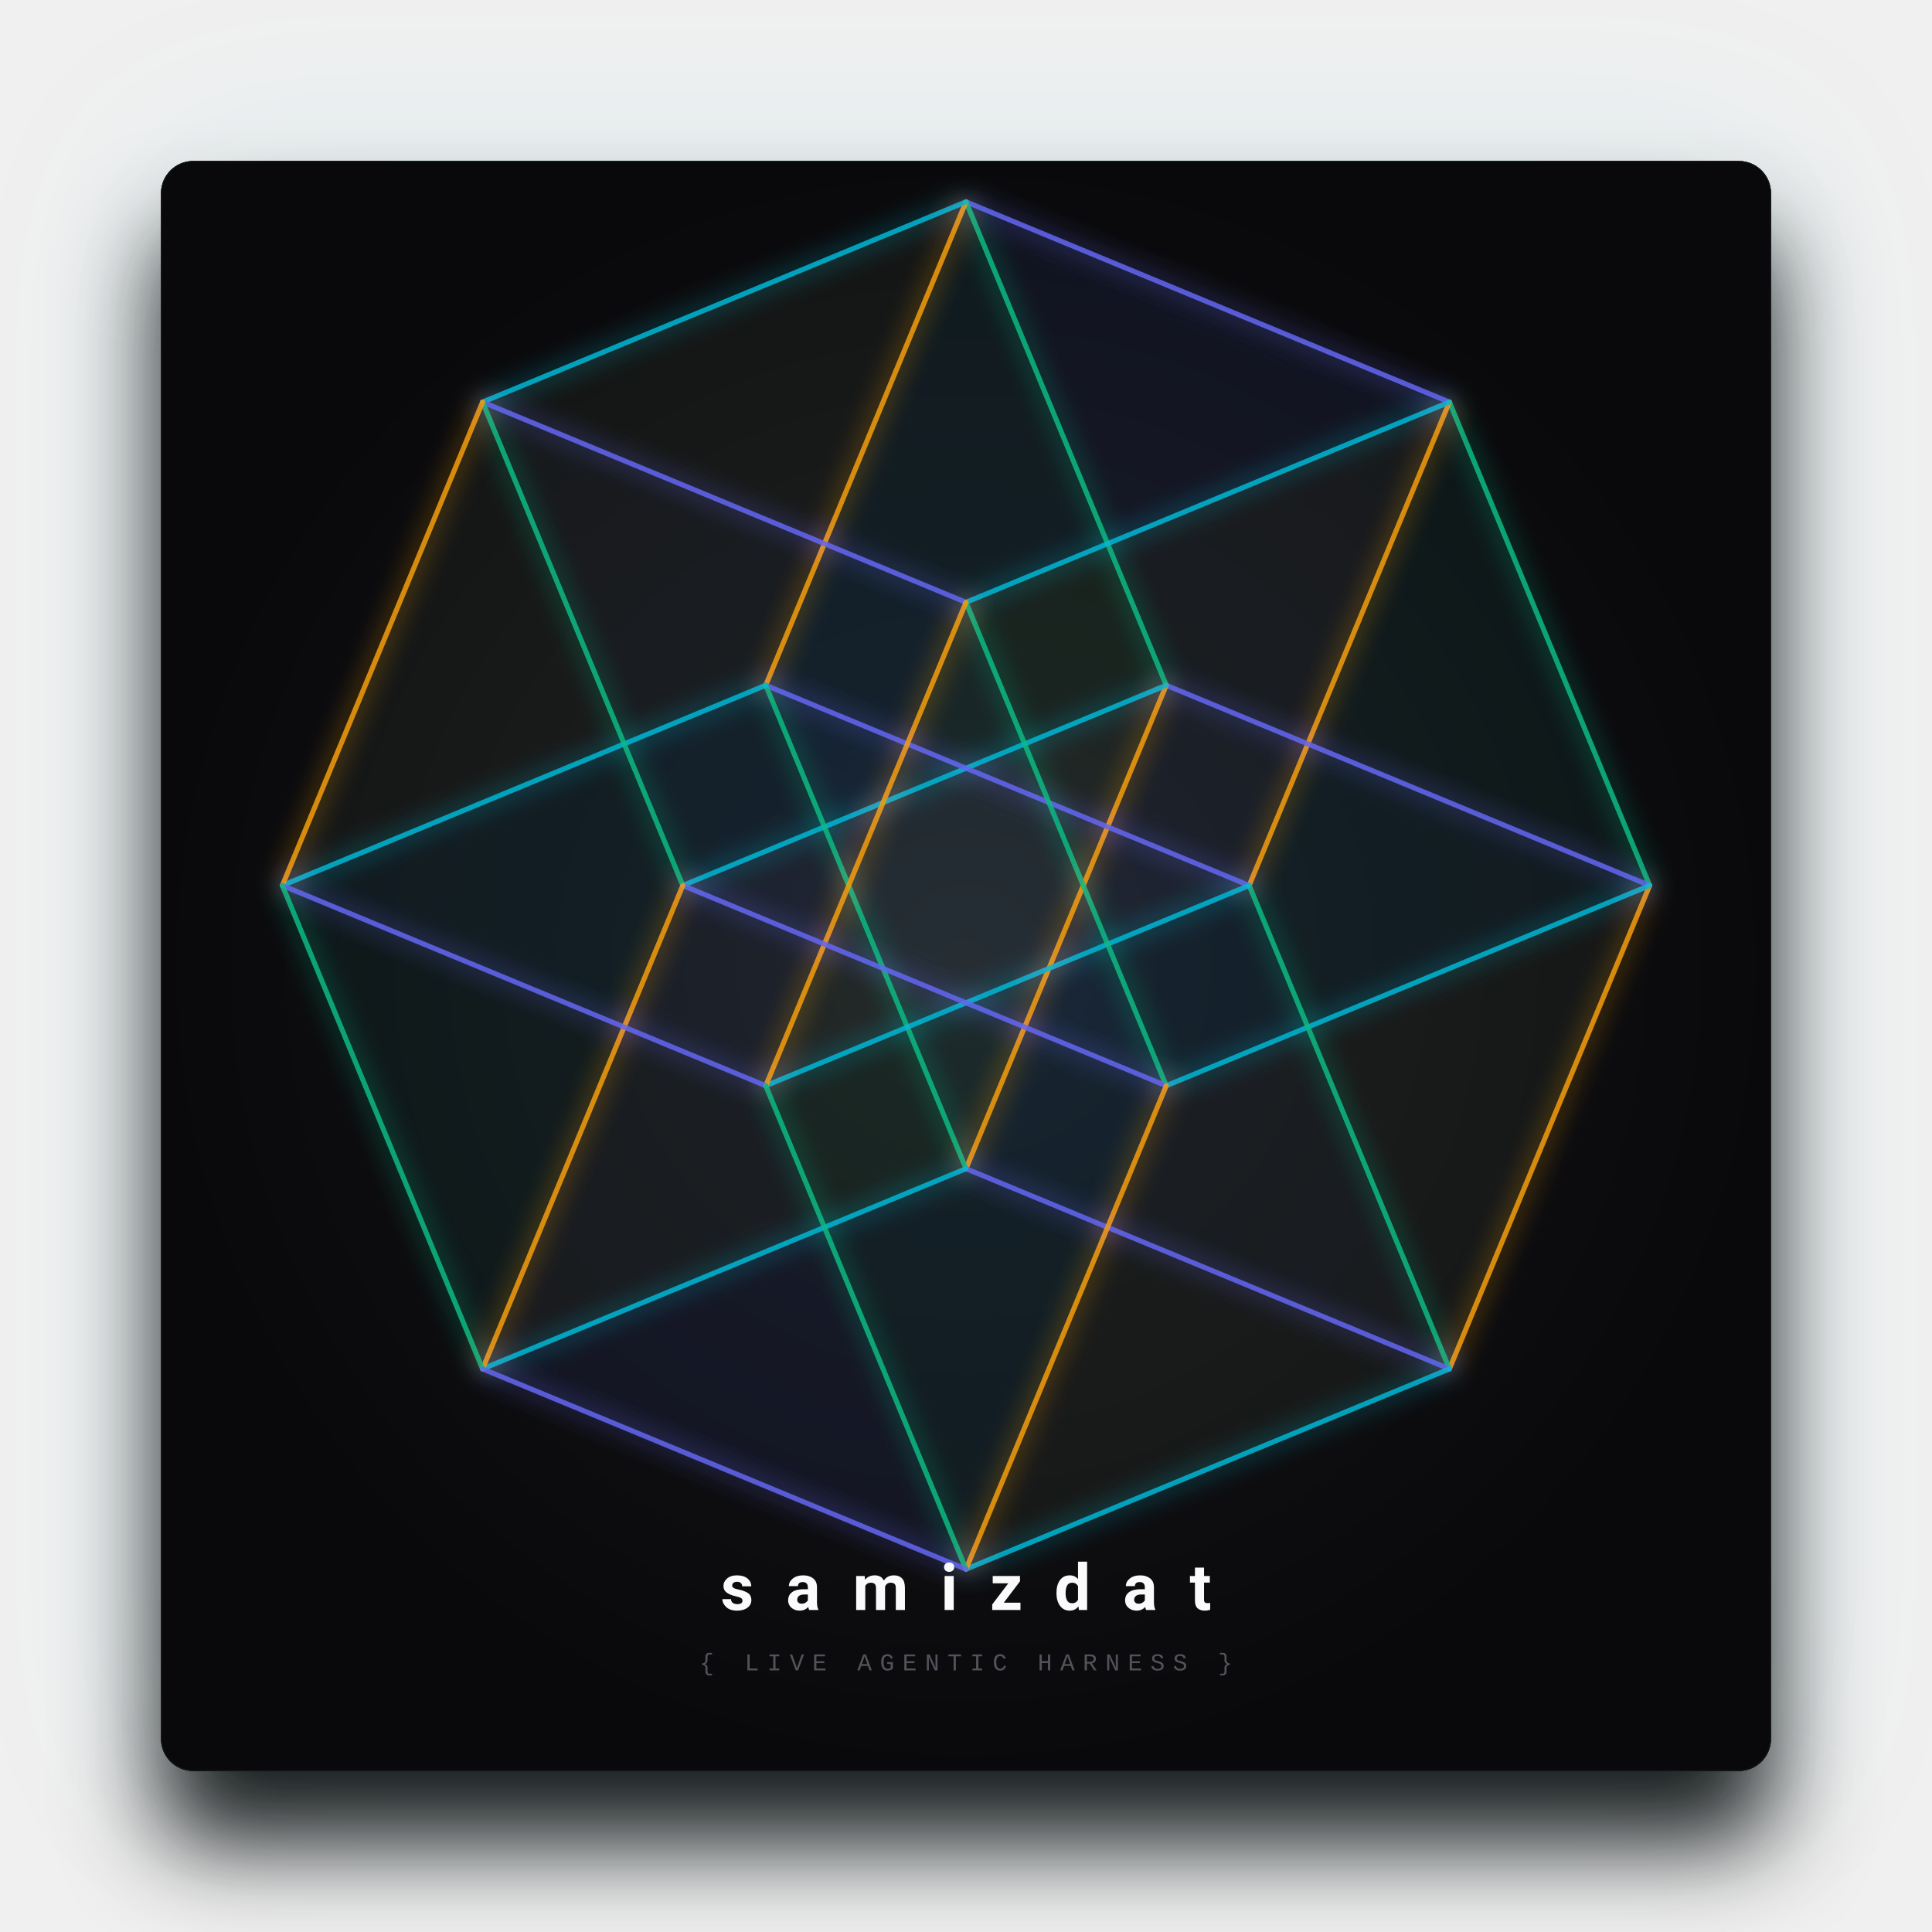
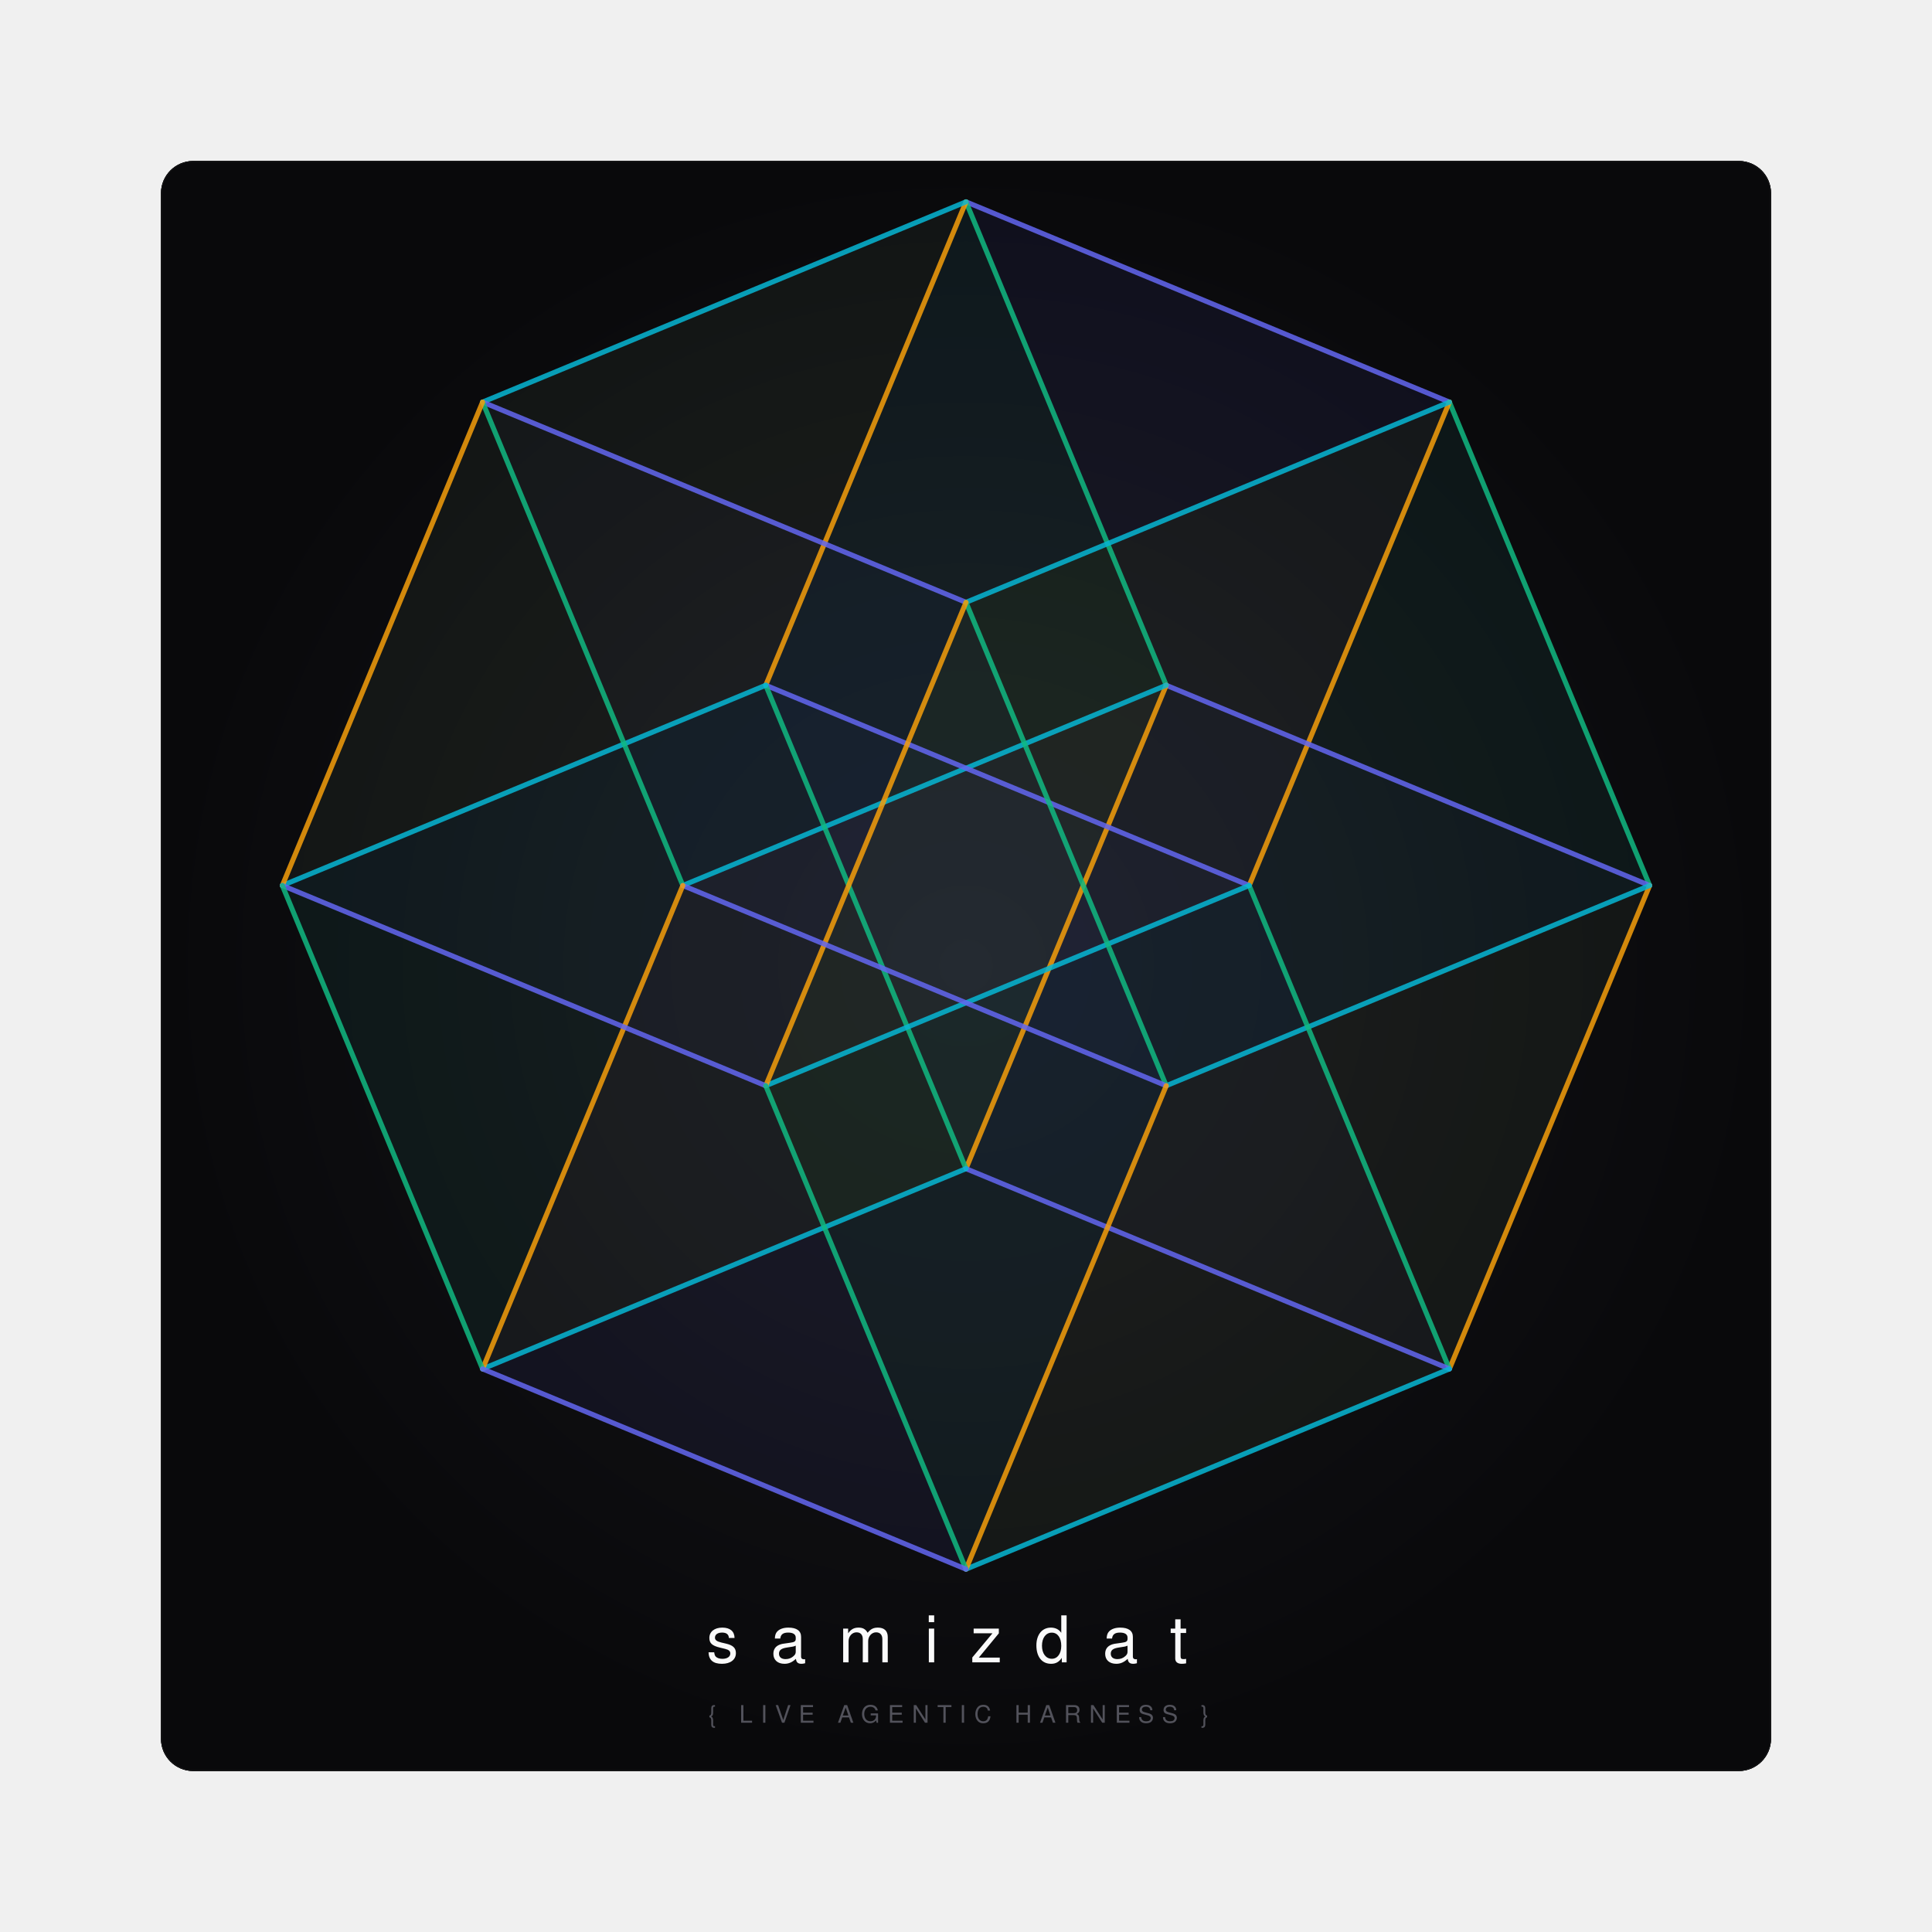
- <svg xmlns="http://www.w3.org/2000/svg" viewBox="0 0 960 960" role="img" aria-label="Samizdat logo">
-   <style>
-         .dim-0 { stroke: #6366f1; fill: rgba(99, 102, 241, 0.03); } /* Kernel - Indigo */
-         .dim-1 { stroke: #10b981; fill: rgba(16, 185, 129, 0.03); } /* Executor - Emerald */
-         .dim-2 { stroke: #f59e0b; fill: rgba(245, 158, 11, 0.03); } /* Capabilities - Amber */
-         .dim-3 { stroke: #06b6d4; fill: rgba(6, 182, 212, 0.03); }  /* Manifest - Cyan */
-         .hyper-edge { stroke-width: 2.5; stroke-linecap: round; opacity: 0.85; }
-         .hyper-face { stroke: none; }
-     </style>
-   <defs>
-     <radialGradient id="box-bg" cx="50%" cy="50%" r="50%">
-       <stop offset="0%" stop-color="#18181b" />
-       <stop offset="100%" stop-color="#09090b" />
+ <svg xmlns="http://www.w3.org/2000/svg" width="960" height="960" viewBox="0 0 960 960">
+   <g id="Group">
+     <path id="Path" fill="#000000" stroke="none" d="M 96 80 L 864 80 C 872.837 80 880 87.163 880 96 L 880 864 C 880 872.837 872.837 880 864 880 L 96 880 C 87.163 880 80 872.837 80 864 L 80 96 C 80 87.163 87.163 80 96 80 Z" />
+   </g>
+   <g id="g1">
+     <path id="path1" fill="#000000" stroke="none" d="M 96 80 L 864 80 C 872.837 80 880 87.163 880 96 L 880 864 C 880 872.837 872.837 880 864 880 L 96 880 C 87.163 880 80 872.837 80 864 L 80 96 C 80 87.163 87.163 80 96 80 Z" />
+   </g>
+   <clipPath id="clipPath1">
+     <path d="M 96 80 L 864 80 C 872.837 80 880 87.163 880 96 L 880 864 C 880 872.837 872.837 880 864 880 L 96 880 C 87.163 880 80 872.837 80 864 L 80 96 C 80 87.163 87.163 80 96 80 Z" />
+   </clipPath>
+   <g id="g2" clip-path="url(#clipPath1)">
+     <radialGradient id="radialGradient1" cx="480" cy="480" r="400" fx="480" fy="480" gradientUnits="userSpaceOnUse">
+       <stop offset="1e-05" stop-color="#18181b" stop-opacity="1" />
+       <stop offset="1" stop-color="#09090b" stop-opacity="1" />
    </radialGradient>
-     <filter id="glow" x="-20%" y="-20%" width="140%" height="140%">
-       <feGaussianBlur stdDeviation="6" result="blur" />
-       <feComposite in="SourceGraphic" in2="blur" operator="over" />
-     </filter>
-     <filter id="shadow-black" x="-20%" y="-40%" width="140%" height="180%">
-       <feDropShadow dx="0" dy="36" stdDeviation="24" flood-color="#000000" flood-opacity="0.9" />
-     </filter>
-     <filter id="shadow-glow" x="-30%" y="-30%" width="160%" height="160%">
-       <feDropShadow dx="0" dy="0" stdDeviation="48" flood-color="#06b6d4" flood-opacity="0.08" />
-     </filter>
-     <clipPath id="box-clip">
-       <rect x="80" y="80" width="800" height="800" rx="16" />
-     </clipPath>
-   </defs>
-   <g filter="url(#shadow-black)">
-     <rect x="80" y="80" width="800" height="800" rx="16" fill="#000" />
-   </g>
-   <g filter="url(#shadow-glow)">
-     <rect x="80" y="80" width="800" height="800" rx="16" fill="#000" />
-   </g>
-   <g clip-path="url(#box-clip)">
-     <rect x="80" y="80" width="800" height="800" rx="16" fill="url(#box-bg)" stroke="rgba(255, 255, 255, 0.05)" stroke-width="1" />
+     <path id="path2" fill="url(#radialGradient1)" stroke="#ffffff" stroke-opacity="0.047" d="M 96 80 L 864 80 C 872.837 80 880 87.163 880 96 L 880 864 C 880 872.837 872.837 880 864 880 L 96 880 C 87.163 880 80 872.837 80 864 L 80 96 C 80 87.163 87.163 80 96 80 Z" />
    <g id="faces-group">
-       <polygon class="hyper-face dim-0" points="480,100.29 720.21,199.79 819.71,440 579.5,340.5" />
-       <polygon class="hyper-face dim-0" points="239.79,199.79 480,299.29 579.5,539.5 339.29,440" />
-       <polygon class="hyper-face dim-0" points="380.5,340.5 620.71,440 720.21,680.21 480,580.71" />
-       <polygon class="hyper-face dim-0" points="140.29,440 380.5,539.5 480,779.71 239.79,680.21" />
-       <polygon class="hyper-face dim-0" points="480,100.29 720.21,199.79 620.71,440 380.5,340.5" />
-       <polygon class="hyper-face dim-0" points="239.79,199.79 480,299.29 380.5,539.5 140.29,440" />
-       <polygon class="hyper-face dim-0" points="579.5,340.5 819.71,440 720.21,680.21 480,580.71" />
-       <polygon class="hyper-face dim-0" points="339.29,440 579.5,539.5 480,779.71 239.79,680.21" />
-       <polygon class="hyper-face dim-0" points="480,100.29 720.21,199.79 480,299.29 239.79,199.79" />
-       <polygon class="hyper-face dim-0" points="380.5,340.5 620.71,440 380.5,539.5 140.29,440" />
-       <polygon class="hyper-face dim-0" points="579.5,340.5 819.71,440 579.5,539.5 339.29,440" />
-       <polygon class="hyper-face dim-0" points="480,580.71 720.21,680.21 480,779.71 239.79,680.21" />
-       <polygon class="hyper-face dim-1" points="480,100.29 579.5,340.5 480,580.71 380.5,340.5" />
-       <polygon class="hyper-face dim-1" points="239.79,199.79 339.29,440 239.79,680.21 140.29,440" />
-       <polygon class="hyper-face dim-1" points="720.21,199.79 819.71,440 720.21,680.21 620.71,440" />
-       <polygon class="hyper-face dim-1" points="480,299.29 579.5,539.5 480,779.71 380.5,539.5" />
-       <polygon class="hyper-face dim-1" points="480,100.29 579.5,340.5 339.29,440 239.79,199.79" />
-       <polygon class="hyper-face dim-1" points="380.5,340.5 480,580.71 239.79,680.21 140.29,440" />
-       <polygon class="hyper-face dim-1" points="720.21,199.79 819.71,440 579.5,539.5 480,299.29" />
-       <polygon class="hyper-face dim-1" points="620.71,440 720.21,680.21 480,779.71 380.5,539.5" />
-       <polygon class="hyper-face dim-2" points="480,100.29 380.5,340.5 140.29,440 239.79,199.79" />
-       <polygon class="hyper-face dim-2" points="579.5,340.5 480,580.71 239.79,680.21 339.29,440" />
-       <polygon class="hyper-face dim-2" points="720.21,199.79 620.71,440 380.5,539.5 480,299.29" />
-       <polygon class="hyper-face dim-2" points="819.71,440 720.21,680.21 480,779.71 579.5,539.5" />
+       <path id="path3" fill="#6366f1" fill-opacity="0.027" stroke="none" d="M 480 100.29 L 720.21 199.79 L 819.71 440 L 579.5 340.5 Z" />
+       <path id="path4" fill="#6366f1" fill-opacity="0.027" stroke="none" d="M 239.79 199.79 L 480 299.29 L 579.5 539.5 L 339.29 440 Z" />
+       <path id="path5" fill="#6366f1" fill-opacity="0.027" stroke="none" d="M 380.5 340.5 L 620.71 440 L 720.21 680.21 L 480 580.71 Z" />
+       <path id="path6" fill="#6366f1" fill-opacity="0.027" stroke="none" d="M 140.29 440 L 380.5 539.5 L 480 779.71 L 239.79 680.21 Z" />
+       <path id="path7" fill="#6366f1" fill-opacity="0.027" stroke="none" d="M 480 100.29 L 720.21 199.79 L 620.71 440 L 380.5 340.5 Z" />
+       <path id="path8" fill="#6366f1" fill-opacity="0.027" stroke="none" d="M 239.79 199.79 L 480 299.29 L 380.5 539.5 L 140.29 440 Z" />
+       <path id="path9" fill="#6366f1" fill-opacity="0.027" stroke="none" d="M 579.5 340.5 L 819.71 440 L 720.21 680.21 L 480 580.71 Z" />
+       <path id="path10" fill="#6366f1" fill-opacity="0.027" stroke="none" d="M 339.29 440 L 579.5 539.5 L 480 779.71 L 239.79 680.21 Z" />
+       <path id="path11" fill="#6366f1" fill-opacity="0.027" stroke="none" d="M 480 100.29 L 720.21 199.79 L 480 299.29 L 239.79 199.79 Z" />
+       <path id="path12" fill="#6366f1" fill-opacity="0.027" stroke="none" d="M 380.5 340.5 L 620.71 440 L 380.5 539.5 L 140.29 440 Z" />
+       <path id="path13" fill="#6366f1" fill-opacity="0.027" stroke="none" d="M 579.5 340.5 L 819.71 440 L 579.5 539.5 L 339.29 440 Z" />
+       <path id="path14" fill="#6366f1" fill-opacity="0.027" stroke="none" d="M 480 580.71 L 720.21 680.21 L 480 779.71 L 239.79 680.21 Z" />
+       <path id="path15" fill="#10b981" fill-opacity="0.027" stroke="none" d="M 480 100.29 L 579.5 340.5 L 480 580.71 L 380.5 340.5 Z" />
+       <path id="path16" fill="#10b981" fill-opacity="0.027" stroke="none" d="M 239.79 199.79 L 339.29 440 L 239.79 680.21 L 140.29 440 Z" />
+       <path id="path17" fill="#10b981" fill-opacity="0.027" stroke="none" d="M 720.21 199.79 L 819.71 440 L 720.21 680.21 L 620.71 440 Z" />
+       <path id="path18" fill="#10b981" fill-opacity="0.027" stroke="none" d="M 480 299.29 L 579.5 539.5 L 480 779.71 L 380.5 539.5 Z" />
+       <path id="path19" fill="#10b981" fill-opacity="0.027" stroke="none" d="M 480 100.29 L 579.5 340.5 L 339.29 440 L 239.79 199.79 Z" />
+       <path id="path20" fill="#10b981" fill-opacity="0.027" stroke="none" d="M 380.5 340.5 L 480 580.71 L 239.79 680.21 L 140.29 440 Z" />
+       <path id="path21" fill="#10b981" fill-opacity="0.027" stroke="none" d="M 720.21 199.79 L 819.71 440 L 579.5 539.5 L 480 299.29 Z" />
+       <path id="path22" fill="#10b981" fill-opacity="0.027" stroke="none" d="M 620.71 440 L 720.21 680.21 L 480 779.71 L 380.5 539.5 Z" />
+       <path id="path23" fill="#f59e0b" fill-opacity="0.027" stroke="none" d="M 480 100.29 L 380.5 340.5 L 140.29 440 L 239.79 199.79 Z" />
+       <path id="path24" fill="#f59e0b" fill-opacity="0.027" stroke="none" d="M 579.5 340.5 L 480 580.71 L 239.79 680.21 L 339.29 440 Z" />
+       <path id="path25" fill="#f59e0b" fill-opacity="0.027" stroke="none" d="M 720.21 199.79 L 620.71 440 L 380.5 539.5 L 480 299.29 Z" />
+       <path id="path26" fill="#f59e0b" fill-opacity="0.027" stroke="none" d="M 819.71 440 L 720.21 680.21 L 480 779.71 L 579.5 539.5 Z" />
    </g>
-     <g id="edges-group" filter="url(#glow)">
-       <line class="hyper-edge dim-0" x1="480" y1="100.29" x2="720.21" y2="199.79" />
-       <line class="hyper-edge dim-1" x1="480" y1="100.29" x2="579.5" y2="340.5" />
-       <line class="hyper-edge dim-2" x1="480" y1="100.29" x2="380.5" y2="340.5" />
-       <line class="hyper-edge dim-3" x1="480" y1="100.29" x2="239.79" y2="199.79" />
-       <line class="hyper-edge dim-1" x1="720.21" y1="199.79" x2="819.71" y2="440" />
-       <line class="hyper-edge dim-2" x1="720.21" y1="199.79" x2="620.71" y2="440" />
-       <line class="hyper-edge dim-3" x1="720.21" y1="199.79" x2="480" y2="299.29" />
-       <line class="hyper-edge dim-0" x1="579.5" y1="340.5" x2="819.71" y2="440" />
-       <line class="hyper-edge dim-2" x1="579.5" y1="340.5" x2="480" y2="580.71" />
-       <line class="hyper-edge dim-3" x1="579.5" y1="340.5" x2="339.29" y2="440" />
-       <line class="hyper-edge dim-2" x1="819.71" y1="440" x2="720.21" y2="680.21" />
-       <line class="hyper-edge dim-3" x1="819.71" y1="440" x2="579.5" y2="539.5" />
-       <line class="hyper-edge dim-0" x1="380.5" y1="340.5" x2="620.71" y2="440" />
-       <line class="hyper-edge dim-1" x1="380.5" y1="340.5" x2="480" y2="580.71" />
-       <line class="hyper-edge dim-3" x1="380.5" y1="340.5" x2="140.29" y2="440" />
-       <line class="hyper-edge dim-1" x1="620.71" y1="440" x2="720.21" y2="680.21" />
-       <line class="hyper-edge dim-3" x1="620.71" y1="440" x2="380.5" y2="539.5" />
-       <line class="hyper-edge dim-0" x1="480" y1="580.71" x2="720.21" y2="680.21" />
-       <line class="hyper-edge dim-3" x1="480" y1="580.71" x2="239.79" y2="680.21" />
-       <line class="hyper-edge dim-3" x1="720.21" y1="680.21" x2="480" y2="779.71" />
-       <line class="hyper-edge dim-0" x1="239.79" y1="199.79" x2="480" y2="299.29" />
-       <line class="hyper-edge dim-1" x1="239.79" y1="199.79" x2="339.29" y2="440" />
-       <line class="hyper-edge dim-2" x1="239.79" y1="199.79" x2="140.29" y2="440" />
-       <line class="hyper-edge dim-1" x1="480" y1="299.29" x2="579.5" y2="539.5" />
-       <line class="hyper-edge dim-2" x1="480" y1="299.29" x2="380.5" y2="539.5" />
-       <line class="hyper-edge dim-0" x1="339.29" y1="440" x2="579.5" y2="539.5" />
-       <line class="hyper-edge dim-2" x1="339.29" y1="440" x2="239.79" y2="680.21" />
-       <line class="hyper-edge dim-2" x1="579.5" y1="539.5" x2="480" y2="779.71" />
-       <line class="hyper-edge dim-0" x1="140.29" y1="440" x2="380.5" y2="539.5" />
-       <line class="hyper-edge dim-1" x1="140.29" y1="440" x2="239.79" y2="680.21" />
-       <line class="hyper-edge dim-1" x1="380.5" y1="539.5" x2="480" y2="779.71" />
-       <line class="hyper-edge dim-0" x1="239.79" y1="680.21" x2="480" y2="779.71" />
+     <g id="edges-group">
+       <path id="path27" fill="#6366f1" fill-opacity="0.027" stroke="#6366f1" stroke-width="2.5" stroke-linecap="round" opacity="0.85" d="M 480 100.29 L 720.21 199.79" />
+       <path id="path28" fill="#10b981" fill-opacity="0.027" stroke="#10b981" stroke-width="2.5" stroke-linecap="round" opacity="0.85" d="M 480 100.29 L 579.5 340.5" />
+       <path id="path29" fill="#f59e0b" fill-opacity="0.027" stroke="#f59e0b" stroke-width="2.5" stroke-linecap="round" opacity="0.85" d="M 480 100.29 L 380.5 340.5" />
+       <path id="path30" fill="#06b6d4" fill-opacity="0.027" stroke="#06b6d4" stroke-width="2.5" stroke-linecap="round" opacity="0.85" d="M 480 100.29 L 239.79 199.79" />
+       <path id="path31" fill="#10b981" fill-opacity="0.027" stroke="#10b981" stroke-width="2.5" stroke-linecap="round" opacity="0.85" d="M 720.21 199.79 L 819.71 440" />
+       <path id="path32" fill="#f59e0b" fill-opacity="0.027" stroke="#f59e0b" stroke-width="2.5" stroke-linecap="round" opacity="0.85" d="M 720.21 199.79 L 620.71 440" />
+       <path id="path33" fill="#06b6d4" fill-opacity="0.027" stroke="#06b6d4" stroke-width="2.5" stroke-linecap="round" opacity="0.85" d="M 720.21 199.79 L 480 299.29" />
+       <path id="path34" fill="#6366f1" fill-opacity="0.027" stroke="#6366f1" stroke-width="2.5" stroke-linecap="round" opacity="0.85" d="M 579.5 340.5 L 819.71 440" />
+       <path id="path35" fill="#f59e0b" fill-opacity="0.027" stroke="#f59e0b" stroke-width="2.5" stroke-linecap="round" opacity="0.85" d="M 579.5 340.5 L 480 580.71" />
+       <path id="path36" fill="#06b6d4" fill-opacity="0.027" stroke="#06b6d4" stroke-width="2.5" stroke-linecap="round" opacity="0.85" d="M 579.5 340.5 L 339.29 440" />
+       <path id="path37" fill="#f59e0b" fill-opacity="0.027" stroke="#f59e0b" stroke-width="2.5" stroke-linecap="round" opacity="0.85" d="M 819.71 440 L 720.21 680.21" />
+       <path id="path38" fill="#06b6d4" fill-opacity="0.027" stroke="#06b6d4" stroke-width="2.5" stroke-linecap="round" opacity="0.85" d="M 819.71 440 L 579.5 539.5" />
+       <path id="path39" fill="#6366f1" fill-opacity="0.027" stroke="#6366f1" stroke-width="2.5" stroke-linecap="round" opacity="0.85" d="M 380.5 340.5 L 620.71 440" />
+       <path id="path40" fill="#10b981" fill-opacity="0.027" stroke="#10b981" stroke-width="2.5" stroke-linecap="round" opacity="0.85" d="M 380.5 340.5 L 480 580.71" />
+       <path id="path41" fill="#06b6d4" fill-opacity="0.027" stroke="#06b6d4" stroke-width="2.5" stroke-linecap="round" opacity="0.85" d="M 380.5 340.5 L 140.29 440" />
+       <path id="path42" fill="#10b981" fill-opacity="0.027" stroke="#10b981" stroke-width="2.5" stroke-linecap="round" opacity="0.85" d="M 620.71 440 L 720.21 680.21" />
+       <path id="path43" fill="#06b6d4" fill-opacity="0.027" stroke="#06b6d4" stroke-width="2.5" stroke-linecap="round" opacity="0.85" d="M 620.71 440 L 380.5 539.5" />
+       <path id="path44" fill="#6366f1" fill-opacity="0.027" stroke="#6366f1" stroke-width="2.5" stroke-linecap="round" opacity="0.85" d="M 480 580.71 L 720.21 680.21" />
+       <path id="path45" fill="#06b6d4" fill-opacity="0.027" stroke="#06b6d4" stroke-width="2.5" stroke-linecap="round" opacity="0.85" d="M 480 580.71 L 239.79 680.21" />
+       <path id="path46" fill="#06b6d4" fill-opacity="0.027" stroke="#06b6d4" stroke-width="2.5" stroke-linecap="round" opacity="0.85" d="M 720.21 680.21 L 480 779.71" />
+       <path id="path47" fill="#6366f1" fill-opacity="0.027" stroke="#6366f1" stroke-width="2.5" stroke-linecap="round" opacity="0.85" d="M 239.79 199.79 L 480 299.29" />
+       <path id="path48" fill="#10b981" fill-opacity="0.027" stroke="#10b981" stroke-width="2.5" stroke-linecap="round" opacity="0.85" d="M 239.79 199.79 L 339.29 440" />
+       <path id="path49" fill="#f59e0b" fill-opacity="0.027" stroke="#f59e0b" stroke-width="2.5" stroke-linecap="round" opacity="0.85" d="M 239.79 199.79 L 140.29 440" />
+       <path id="path50" fill="#10b981" fill-opacity="0.027" stroke="#10b981" stroke-width="2.5" stroke-linecap="round" opacity="0.85" d="M 480 299.29 L 579.5 539.5" />
+       <path id="path51" fill="#f59e0b" fill-opacity="0.027" stroke="#f59e0b" stroke-width="2.5" stroke-linecap="round" opacity="0.85" d="M 480 299.29 L 380.5 539.5" />
+       <path id="path52" fill="#6366f1" fill-opacity="0.027" stroke="#6366f1" stroke-width="2.5" stroke-linecap="round" opacity="0.85" d="M 339.29 440 L 579.5 539.5" />
+       <path id="path53" fill="#f59e0b" fill-opacity="0.027" stroke="#f59e0b" stroke-width="2.5" stroke-linecap="round" opacity="0.85" d="M 339.29 440 L 239.79 680.21" />
+       <path id="path54" fill="#f59e0b" fill-opacity="0.027" stroke="#f59e0b" stroke-width="2.5" stroke-linecap="round" opacity="0.85" d="M 579.5 539.5 L 480 779.71" />
+       <path id="path55" fill="#6366f1" fill-opacity="0.027" stroke="#6366f1" stroke-width="2.5" stroke-linecap="round" opacity="0.85" d="M 140.29 440 L 380.5 539.5" />
+       <path id="path56" fill="#10b981" fill-opacity="0.027" stroke="#10b981" stroke-width="2.5" stroke-linecap="round" opacity="0.85" d="M 140.29 440 L 239.79 680.21" />
+       <path id="path57" fill="#10b981" fill-opacity="0.027" stroke="#10b981" stroke-width="2.5" stroke-linecap="round" opacity="0.85" d="M 380.5 539.5 L 480 779.71" />
+       <path id="path58" fill="#6366f1" fill-opacity="0.027" stroke="#6366f1" stroke-width="2.5" stroke-linecap="round" opacity="0.85" d="M 239.79 680.21 L 480 779.71" />
    </g>
-     <g text-anchor="middle" transform="translate(480, 800)" font-family="ui-monospace, SFMono-Regular, Menlo, Monaco, Consolas, 'Liberation Mono', 'Courier New', monospace">
-       <text x="0" y="0" font-weight="600" font-size="32" fill="#fafafa" letter-spacing="16" font-family="-apple-system, BlinkMacSystemFont, 'Segoe UI', Roboto, sans-serif">samizdat</text>
-       <text x="0" y="30" font-weight="400" font-size="12" fill="#52525b" letter-spacing="4">{ LIVE AGENTIC HARNESS }</text>
+     <g id="g3">
+       <text id="samizdat" xml:space="preserve" x="350.977" y="826" font-family="Helvetica" font-size="32" fill="#fafafa" letter-spacing="16">samizdat</text>
+       <text id="-LIVE-AGENTIC-HARNESS" xml:space="preserve" x="351.969" y="856" font-family="Helvetica" font-size="12" fill="#52525b" letter-spacing="4">{ LIVE AGENTIC HARNESS }</text>
    </g>
  </g>
</svg>
